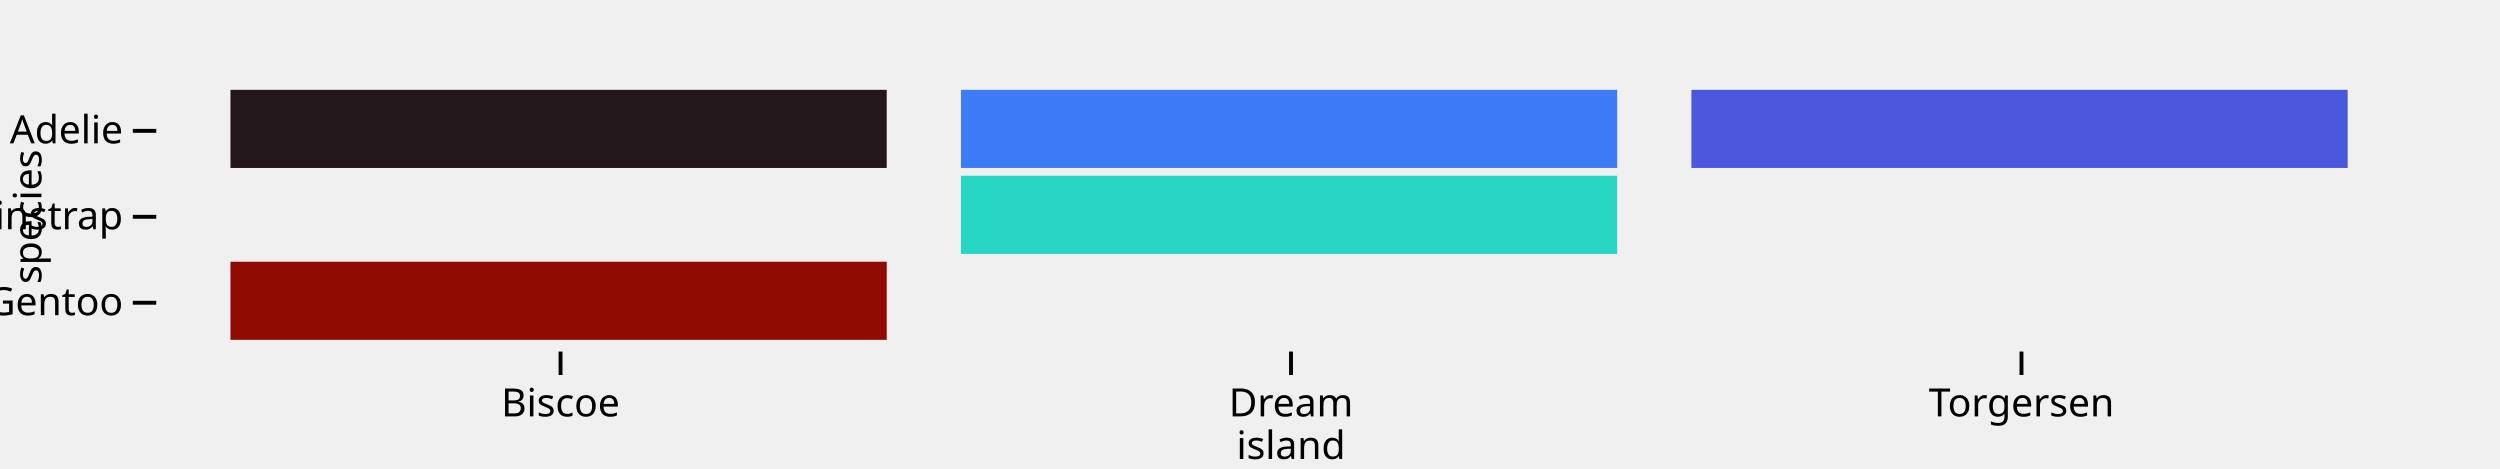
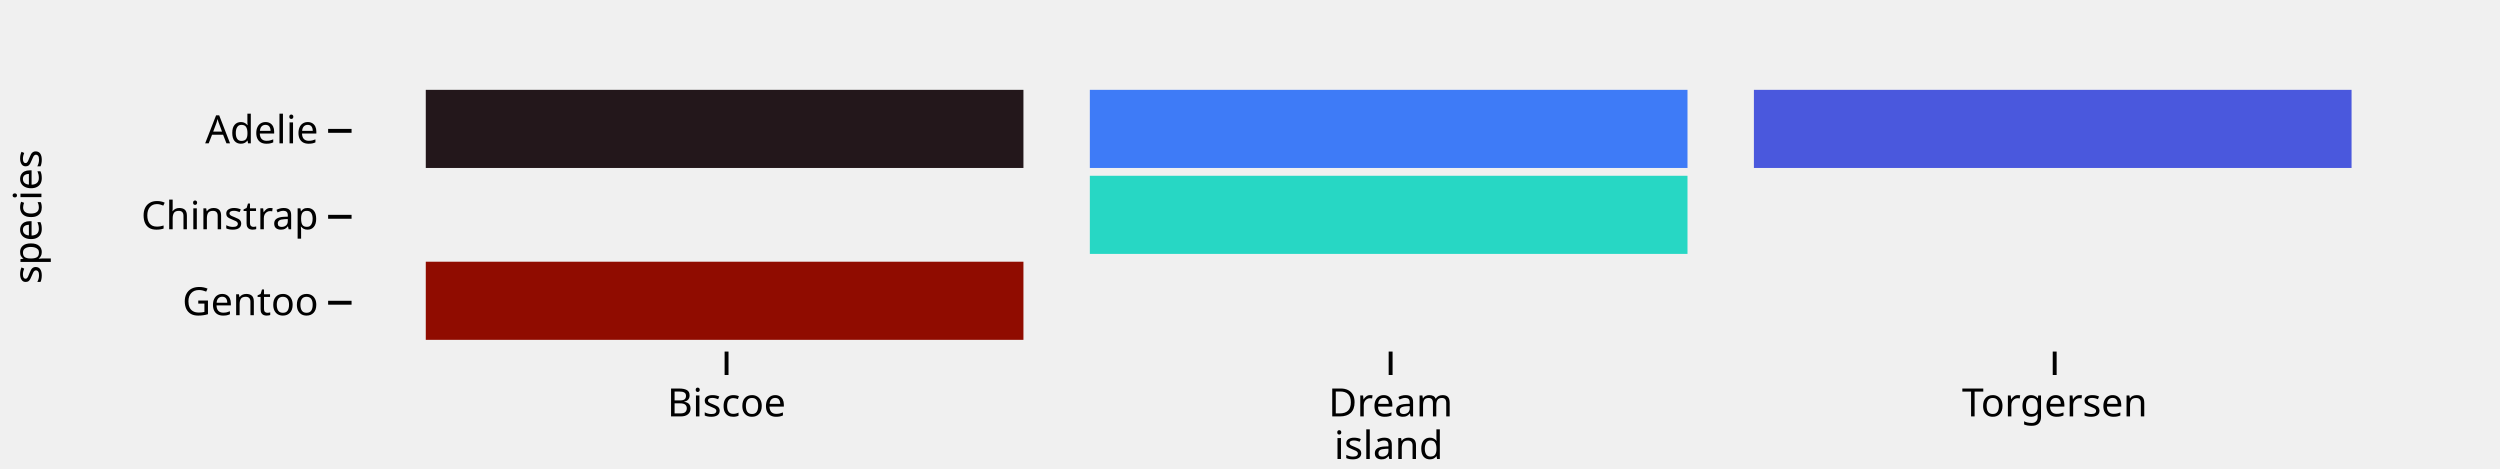
<svg xmlns="http://www.w3.org/2000/svg" class="plot" fill="currentColor" font-family="system-ui, sans-serif" font-size="10" text-anchor="middle" width="640" height="120" viewBox="0 0 640 120">
  <style>
    .plot {
      display: block;
      background: white;
      height: auto;
      height: intrinsic;
      max-width: 100%;
    }

    .plot text,
    .plot tspan {
      white-space: pre;
    }
  </style>
  <g aria-label="y-axis tick" fill="none" stroke="currentColor" transform="translate(0,10.5)">
-     <path transform="translate(40,23)" d="M0,0L-6,0" />
-     <path transform="translate(40,45)" d="M0,0L-6,0" />
-     <path transform="translate(40,67)" d="M0,0L-6,0" />
+     <path transform="translate(90,23)" d="M0,0L-6,0" />
+     <path transform="translate(90,45)" d="M0,0L-6,0" />
+     <path transform="translate(90,67)" d="M0,0L-6,0" />
  </g>
  <g aria-label="y-axis tick label" text-anchor="end" transform="translate(-8.5,10.5)">
-     <text y="0.32em" transform="translate(40,23)">Adelie</text>
-     <text y="0.32em" transform="translate(40,45)">Chinstrap</text>
-     <text y="0.32em" transform="translate(40,67)">Gentoo</text>
+     <text y="0.32em" transform="translate(90,23)">Adelie</text>
+     <text y="0.32em" transform="translate(90,45)">Chinstrap</text>
+     <text y="0.32em" transform="translate(90,67)">Gentoo</text>
  </g>
-   <g aria-label="y-axis label" transform="translate(-36.5,0.5)">
-     <text y="0.71em" transform="translate(40,55) rotate(-90)">species</text>
+   <g aria-label="y-axis label" transform="translate(-86.5,0.5)">
+     <text y="0.71em" transform="translate(90,55) rotate(-90)">species</text>
  </g>
-   <g aria-label="x-axis tick" fill="none" stroke="currentColor" transform="translate(84.5,0)">
-     <path transform="translate(59,90)" d="M0,0L0,6" />
-     <path transform="translate(246,90)" d="M0,0L0,6" />
-     <path transform="translate(433,90)" d="M0,0L0,6" />
+   <g aria-label="x-axis tick" fill="none" stroke="currentColor" transform="translate(77,0)">
+     <path transform="translate(109,90)" d="M0,0L0,6" />
+     <path transform="translate(279,90)" d="M0,0L0,6" />
+     <path transform="translate(449,90)" d="M0,0L0,6" />
  </g>
-   <g aria-label="x-axis tick label" transform="translate(84.5,9.5)">
-     <text y="0.71em" transform="translate(59,90)">Biscoe</text>
-     <text y="0.71em" transform="translate(246,90)">Dream</text>
-     <text y="0.71em" transform="translate(433,90)">Torgersen</text>
+   <g aria-label="x-axis tick label" transform="translate(77,9.5)">
+     <text y="0.71em" transform="translate(109,90)">Biscoe</text>
+     <text y="0.71em" transform="translate(279,90)">Dream</text>
+     <text y="0.71em" transform="translate(449,90)">Torgersen</text>
  </g>
  <g aria-label="x-axis label" transform="translate(0.5,27.5)">
-     <text transform="translate(330,90)">island</text>
+     <text transform="translate(355,90)">island</text>
  </g>
  <g aria-label="cell">
-     <rect x="59" width="168" y="23" height="20" fill="rgb(35, 23, 27)" />
-     <rect x="246" width="168" y="23" height="20" fill="rgb(62, 123, 247)" />
-     <rect x="433" width="168" y="23" height="20" fill="rgb(74, 88, 221)" />
-     <rect x="246" width="168" y="45" height="20" fill="rgb(39, 215, 196)" />
-     <rect x="59" width="168" y="67" height="20" fill="rgb(144, 12, 0)" />
+     <rect x="109" width="153" y="23" height="20" fill="rgb(35, 23, 27)" />
+     <rect x="279" width="153" y="23" height="20" fill="rgb(62, 123, 247)" />
+     <rect x="449" width="153" y="23" height="20" fill="rgb(74, 88, 221)" />
+     <rect x="279" width="153" y="45" height="20" fill="rgb(39, 215, 196)" />
+     <rect x="109" width="153" y="67" height="20" fill="rgb(144, 12, 0)" />
  </g>
-   <g aria-label="tip" fill="white" stroke="currentColor" pointer-events="none" text-anchor="start" transform="translate(84.5,10.5)" />
+   <g aria-label="tip" fill="white" stroke="currentColor" pointer-events="none" text-anchor="start" transform="translate(77,10.5)" />
</svg>
